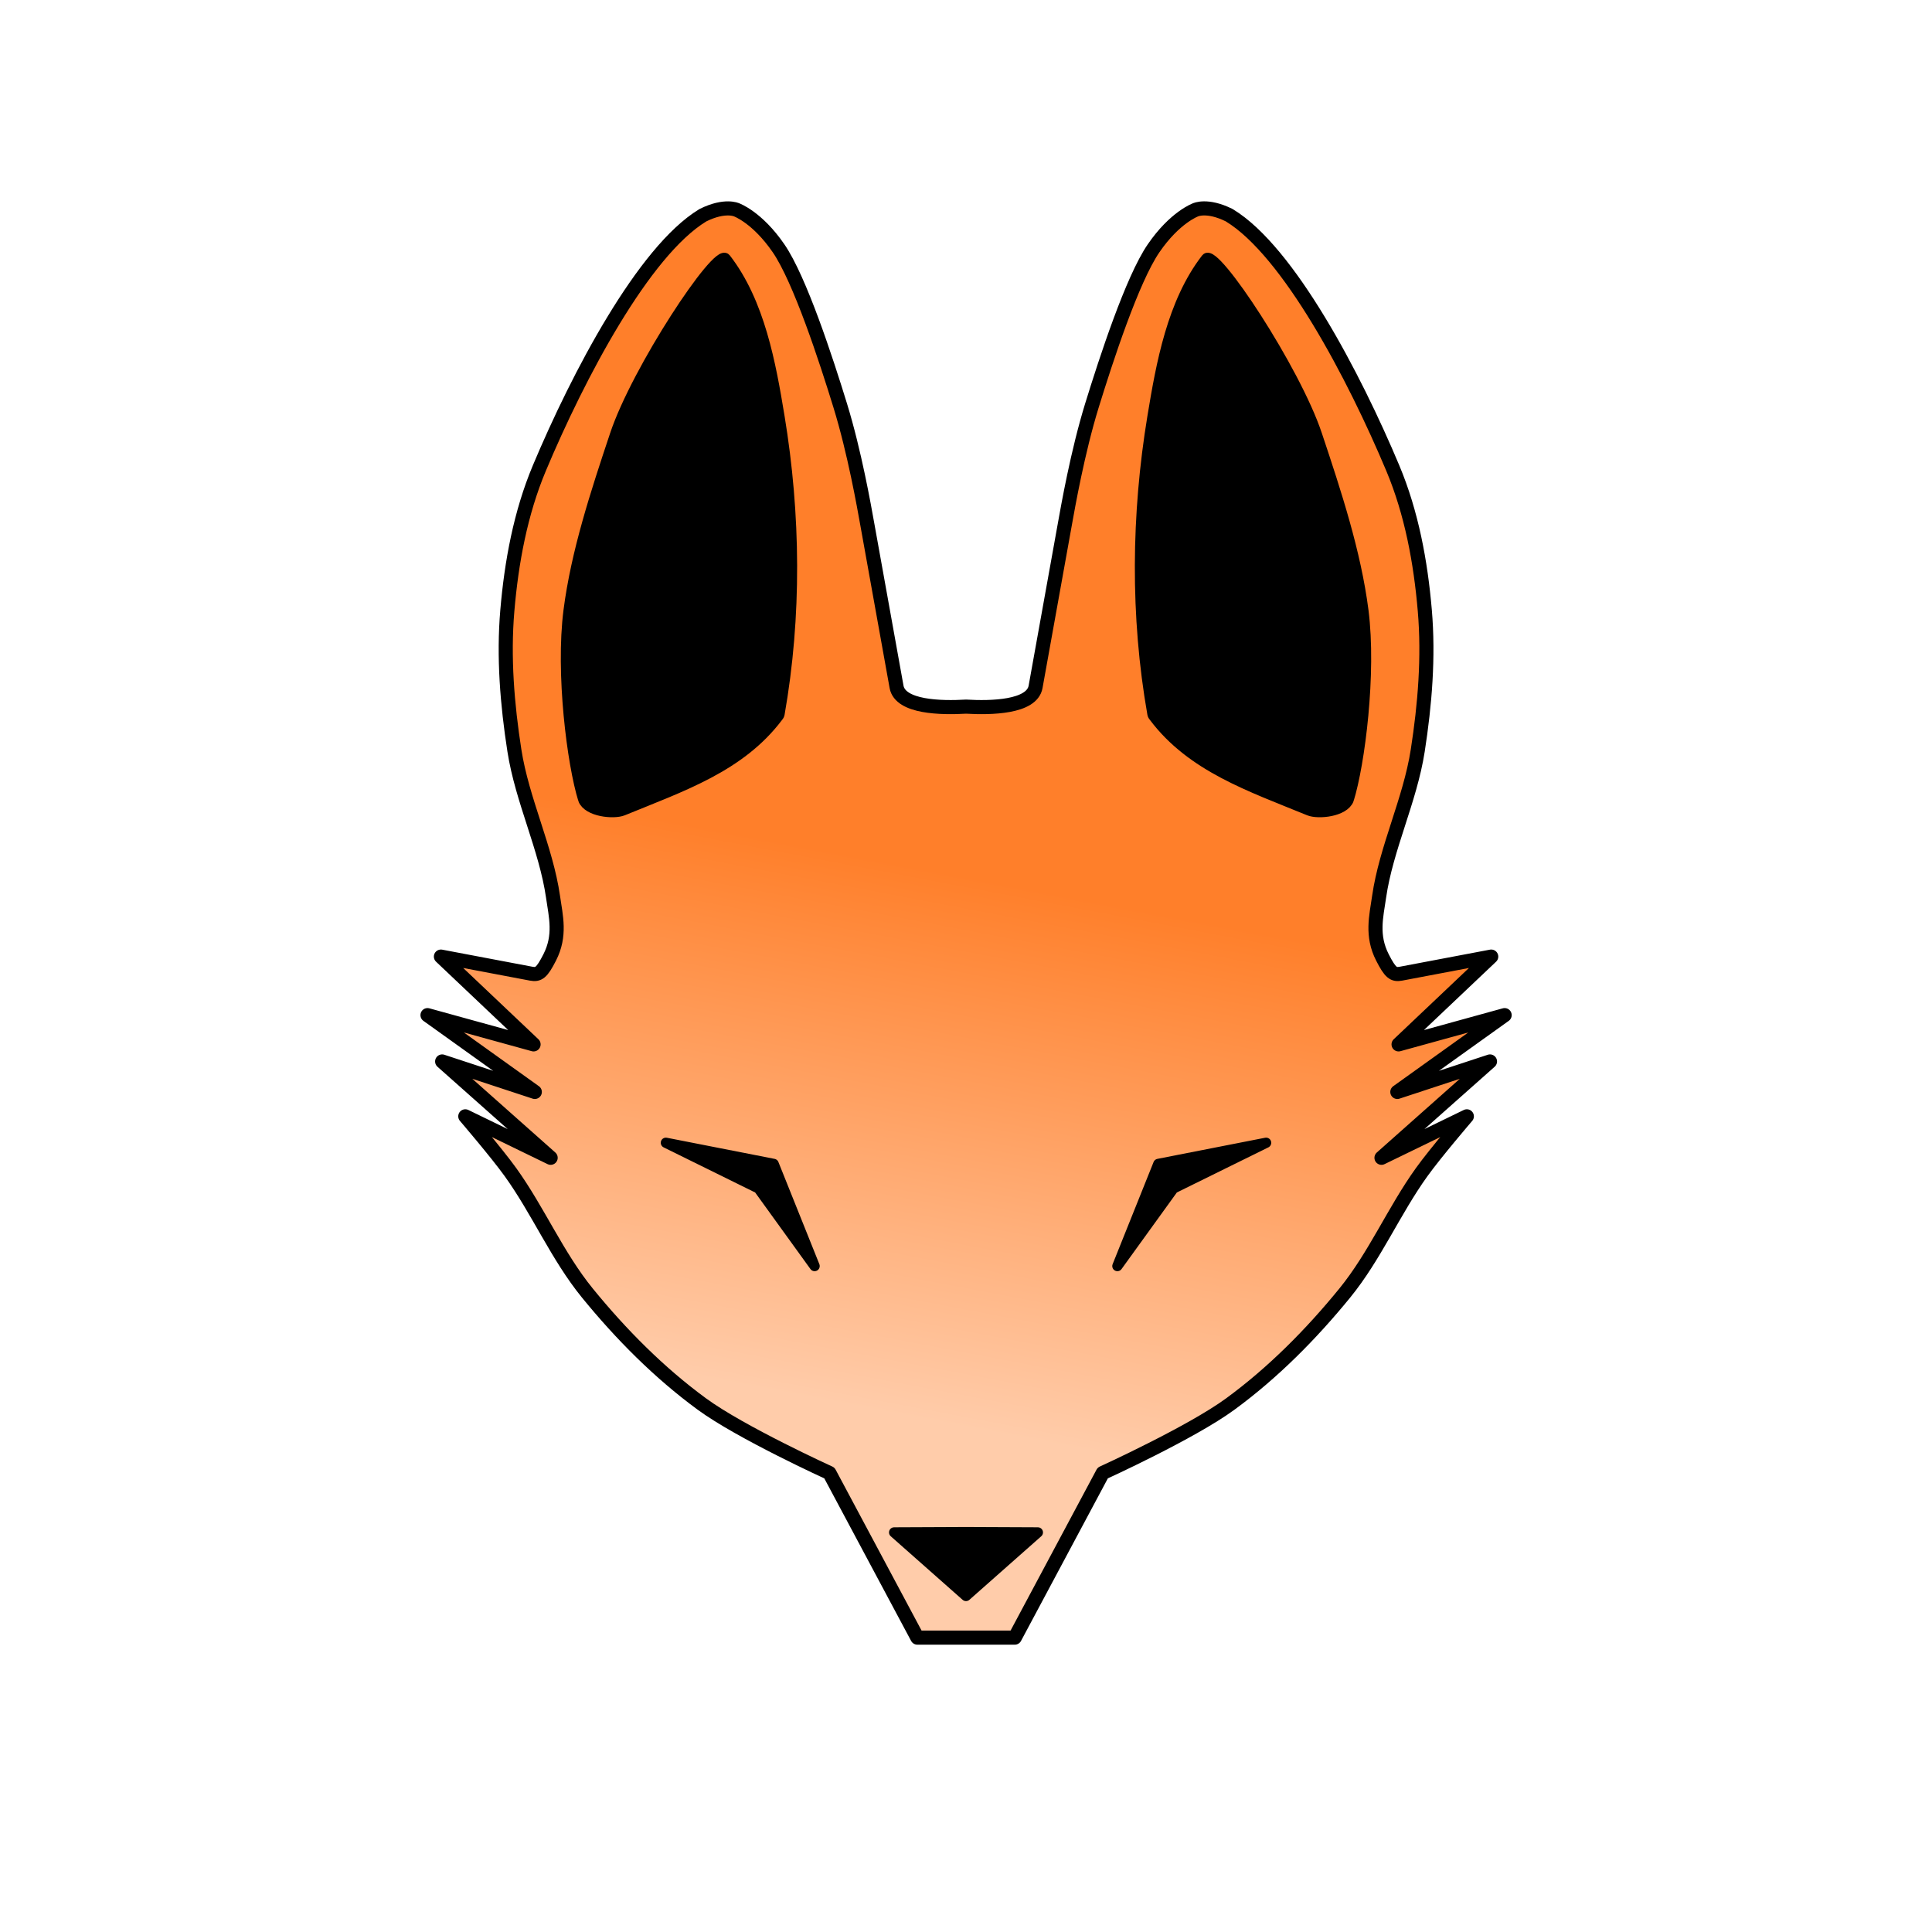
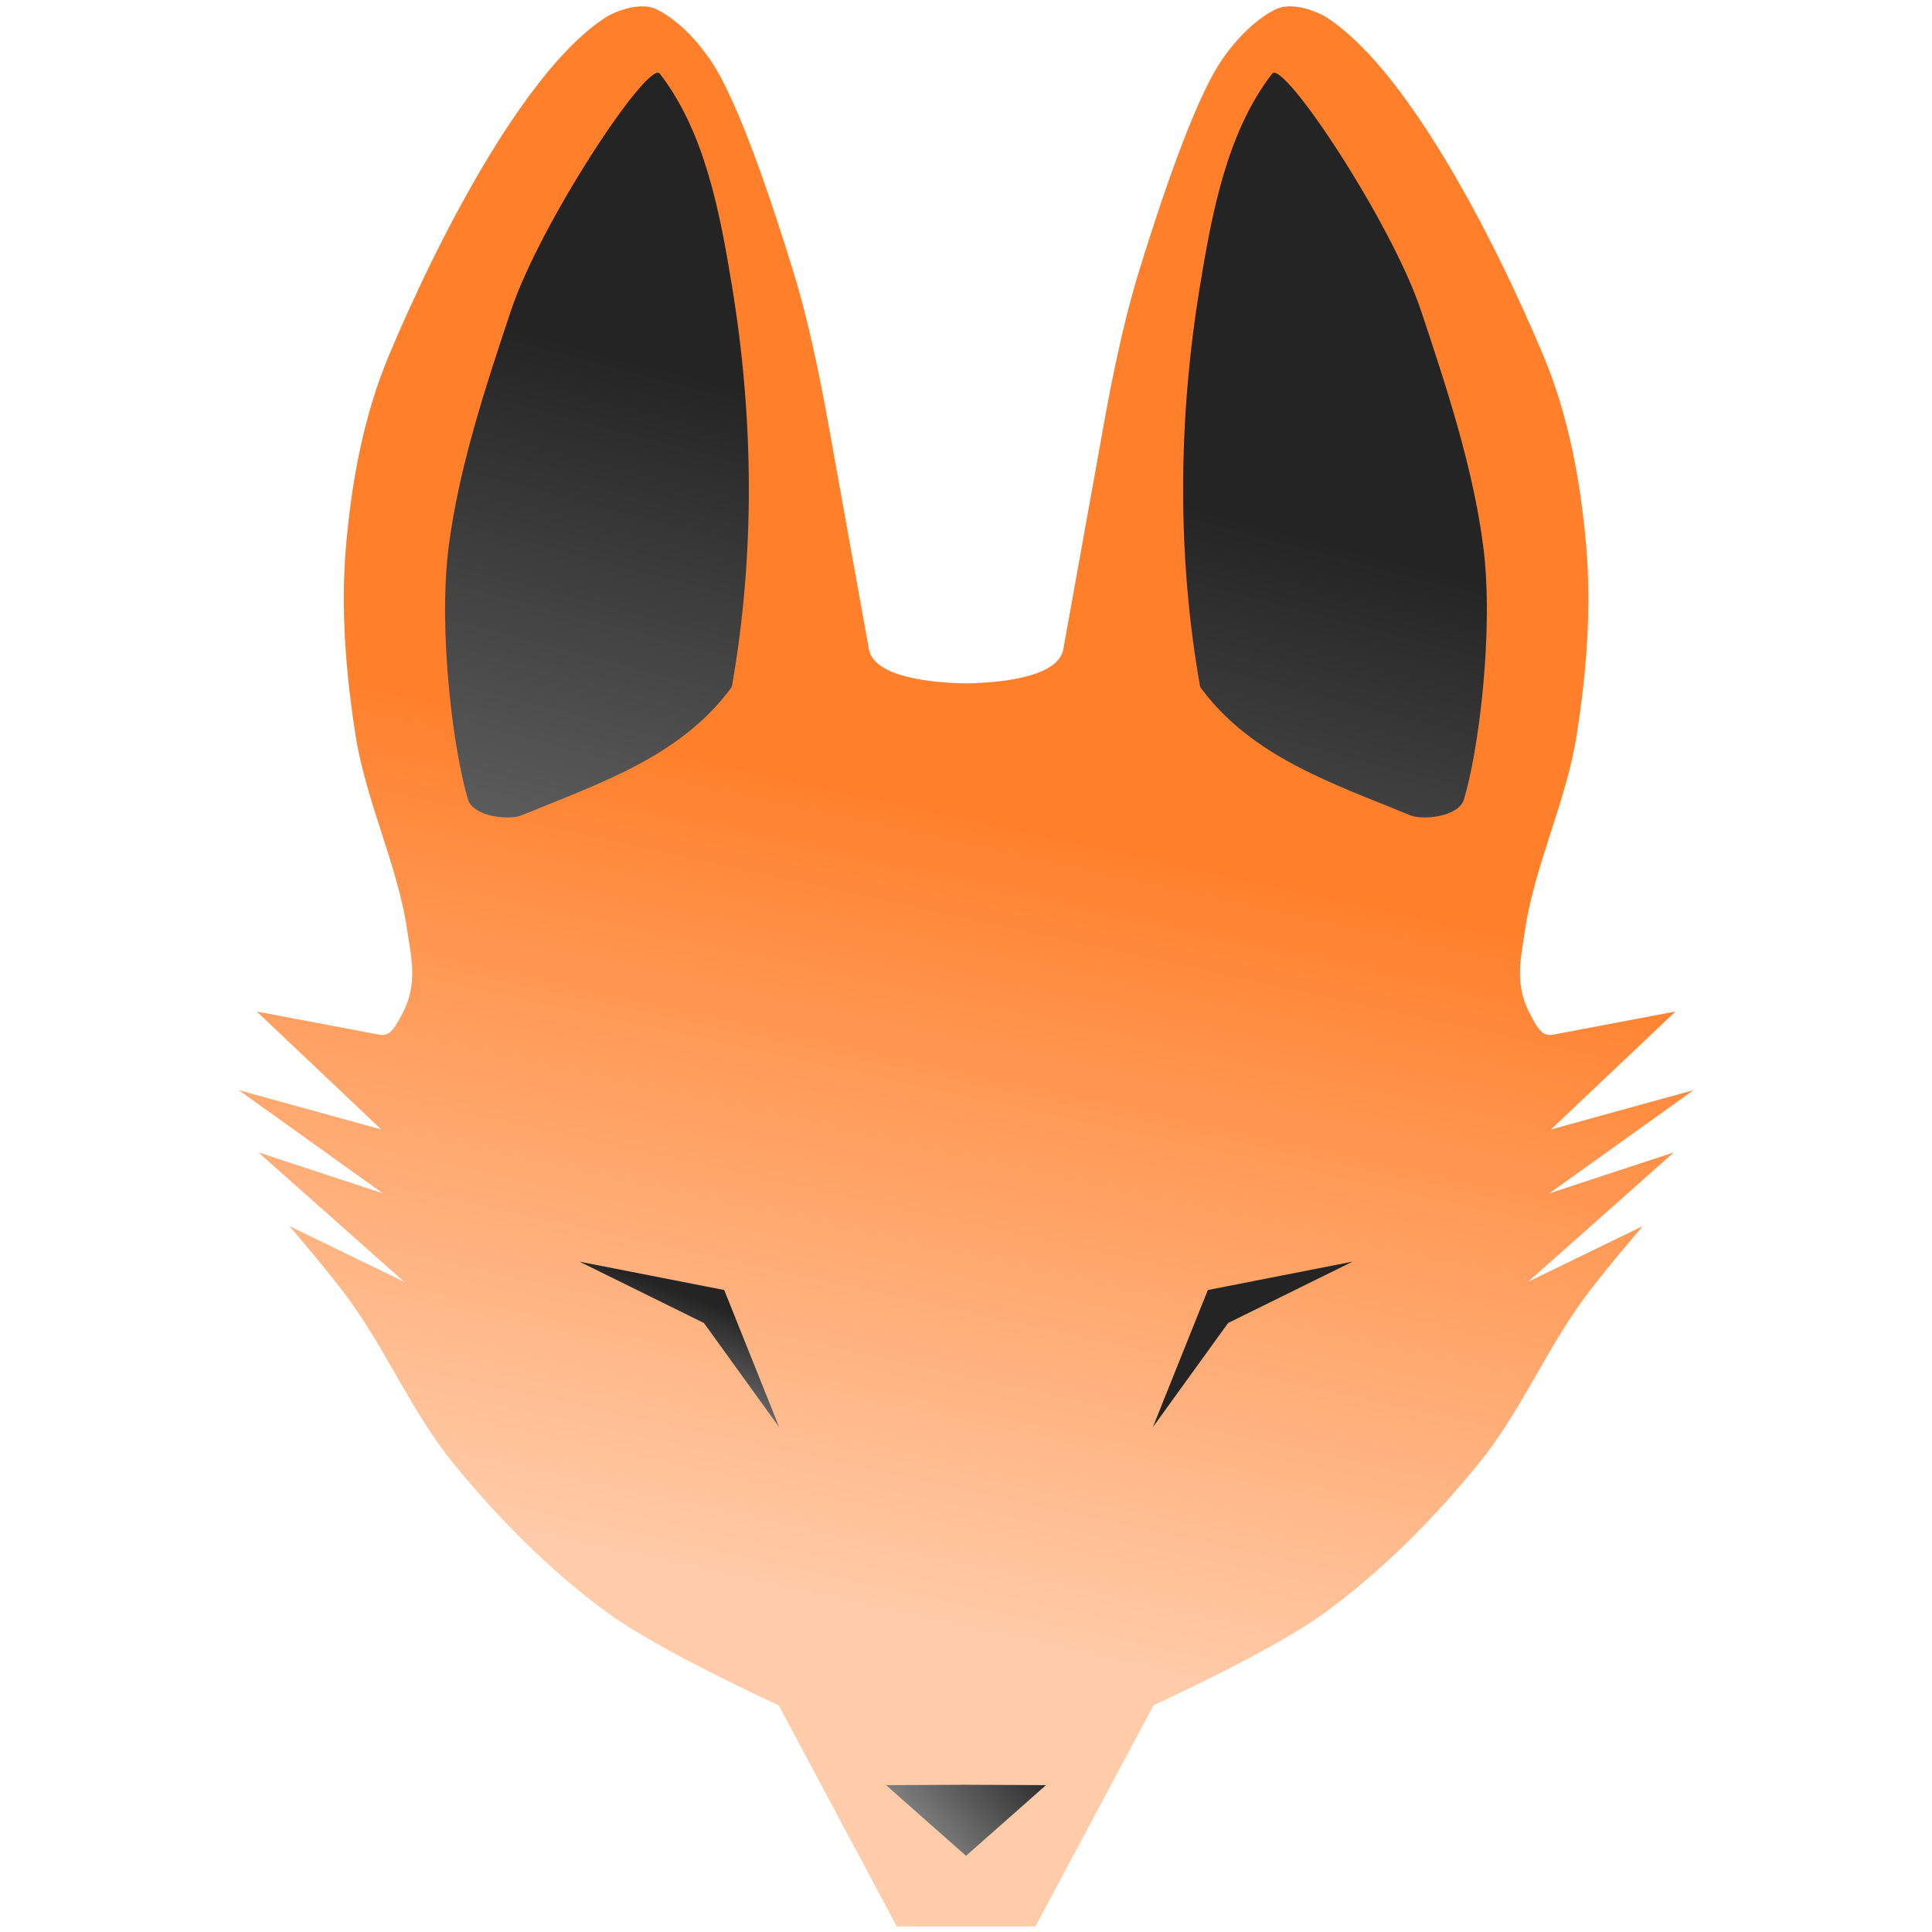
<svg xmlns="http://www.w3.org/2000/svg" xmlns:xlink="http://www.w3.org/1999/xlink" width="50mm" height="50mm" viewBox="0 0 50 50" version="1.1" id="svg5">
  <defs id="defs2">
+     <linearGradient id="linearGradient2003">
+       <stop style="stop-color:#242424;stop-opacity:1;" offset="0" id="stop1999" />
+       <stop style="stop-color:#b3b3b3;stop-opacity:1" offset="1" id="stop2001" />
+     </linearGradient>
+     <linearGradient id="linearGradient1357">
+       <stop style="stop-color:#242424;stop-opacity:1;" offset="0" id="stop1353" />
+       <stop style="stop-color:#cccccc;stop-opacity:1" offset="1" id="stop1355" />
+     </linearGradient>
    <linearGradient id="linearGradient1898">
      <stop style="stop-color:#ff7f2a;stop-opacity:1" offset="0" id="stop1894" />
      <stop style="stop-color:#ffccaa;stop-opacity:1" offset="1" id="stop1896" />
    </linearGradient>
-     <linearGradient xlink:href="#linearGradient1898" id="linearGradient1900" x1="111.598" y1="46.867" x2="108.984" y2="60.648" gradientUnits="userSpaceOnUse" />
+     <linearGradient xlink:href="#linearGradient1898" id="linearGradient1900" x1="112.364" y1="45.196" x2="108.984" y2="60.648" gradientUnits="userSpaceOnUse" />
+     <linearGradient xlink:href="#linearGradient2003" id="linearGradient1285" x1="148.223" y1="92.847" x2="142.171" y2="115.886" gradientUnits="userSpaceOnUse" />
+     <linearGradient xlink:href="#linearGradient1357" id="linearGradient1287" x1="149.429" y1="114.588" x2="145.693" y2="117.72" gradientUnits="userSpaceOnUse" />
+     <linearGradient xlink:href="#linearGradient1357" id="linearGradient2485" gradientUnits="userSpaceOnUse" x1="147.542" y1="110.758" x2="146.058" y2="114.727" />
  </defs>
  <g id="layer1">
-     <path style="fill:url(#linearGradient1900);stroke:#000000;stroke-width:0.365;stroke-linecap:butt;stroke-linejoin:round;stroke-opacity:1;fill-opacity:1;stroke-miterlimit:4;stroke-dasharray:none" d="m 109.245,66.12 1.263,-1.4e-5 2.276,-4.261 c 0,0 2.293,-1.045 3.302,-1.785 1.109,-0.813 2.093,-1.806 2.962,-2.872 0.781,-0.959 1.269,-2.126 1.991,-3.13 0.361,-0.502 1.168,-1.443 1.168,-1.443 l -2.209,1.073 2.808,-2.493 -2.398,0.789 2.777,-1.988 -2.745,0.757 2.398,-2.272 -2.335,0.442 c -0.194,0.037 -0.277,-0.022 -0.48,-0.419 -0.291,-0.57 -0.16,-1.06 -0.087,-1.568 0.181,-1.261 0.799,-2.495 1,-3.785 0.186,-1.196 0.286,-2.42 0.183,-3.626 -0.107,-1.254 -0.341,-2.523 -0.828,-3.684 -1.005,-2.394 -2.696,-5.609 -4.226,-6.542 -0.005,-0.003 -0.009,-0.005 -0.014,-0.008 -0.567,-0.28 -0.865,-0.136 -0.865,-0.136 0,0 -0.535,0.191 -1.086,0.995 -0.552,0.804 -1.228,2.877 -1.598,4.076 -0.369,1.199 -0.616,2.605 -0.7,3.073 l -0.756,4.201 c -0.095,0.53 -1.153,0.55 -1.799,0.512 -0.646,0.038 -1.703,0.018 -1.799,-0.512 l -0.756,-4.201 c -0.084,-0.469 -0.331,-1.874 -0.7,-3.073 -0.369,-1.199 -1.046,-3.272 -1.598,-4.076 -0.552,-0.804 -1.086,-0.995 -1.086,-0.995 0,0 -0.299,-0.143 -0.865,0.136 -0.005,0.003 -0.009,0.005 -0.014,0.008 -1.53,0.932 -3.221,4.148 -4.226,6.542 -0.487,1.161 -0.721,2.43 -0.828,3.684 -0.103,1.206 -0.003,2.43 0.183,3.626 0.201,1.289 0.819,2.524 1,3.785 0.073,0.508 0.204,0.999 -0.087,1.568 -0.203,0.397 -0.287,0.456 -0.48,0.419 l -2.335,-0.442 2.398,2.272 -2.745,-0.757 2.777,1.988 -2.398,-0.789 2.808,2.493 -2.209,-1.073 c 0,0 0.806,0.94 1.168,1.443 0.722,1.004 1.21,2.171 1.991,3.13 0.869,1.066 1.853,2.059 2.962,2.872 1.009,0.74 3.302,1.785 3.302,1.785 l 2.276,4.261 z" id="path3479" transform="translate(-84.24519,-23.73858)" />
-     <path style="fill:#000000;fill-opacity:1;stroke:#000000;stroke-width:0.265px;stroke-linecap:butt;stroke-linejoin:miter;stroke-opacity:1" d="m 158.437,99.831 c 0.287,-0.921 0.587,-3.269 0.379,-4.891 -0.194,-1.509 -0.7,-3.05 -1.201,-4.55 -0.561,-1.684 -2.649,-4.841 -2.866,-4.561 -0.883,1.14 -1.167,2.736 -1.391,4.094 -0.417,2.532 -0.447,5.159 0,7.699 0.005,0.028 0.026,0.051 0.043,0.074 0.974,1.29 2.478,1.793 4.01,2.42 0.239,0.096 0.903,0.032 1.027,-0.286 z m -19.811,0 c -0.287,-0.921 -0.587,-3.269 -0.379,-4.891 0.194,-1.509 0.7,-3.05 1.201,-4.55 0.561,-1.684 2.649,-4.841 2.866,-4.561 0.883,1.14 1.167,2.736 1.391,4.094 0.417,2.532 0.447,5.159 0,7.699 -0.005,0.028 -0.026,0.051 -0.043,0.074 -0.974,1.29 -2.478,1.793 -4.01,2.42 -0.239,0.096 -0.903,0.032 -1.027,-0.286 z" id="path6233" transform="translate(-123.5318,-79.13907)" />
-     <path style="fill:#000000;stroke:#000000;stroke-width:0.265px;stroke-linecap:butt;stroke-linejoin:round;stroke-opacity:1;fill-opacity:1" d="m 152.661,111.866 1.06,-2.644 2.789,-0.547 v 0 l -2.398,1.182 z m -7.836,0 -1.06,-2.644 -2.789,-0.547 v 0 l 2.398,1.182 z" id="path10026" transform="translate(-123.7431,-79.1003)" />
-     <path style="fill:#000000;stroke:#000000;stroke-width:0.265px;stroke-linecap:butt;stroke-linejoin:round;stroke-opacity:1;fill-opacity:1" d="m 148.296,115.851 1.86,0.008 -1.86,1.645 -1.86,-1.645 z" id="path942" transform="translate(-123.296,-76.20004)" />
+     <path style="fill:url(#linearGradient1900);fill-opacity:1;stroke:#000000;stroke-width:0.365;stroke-linecap:butt;stroke-linejoin:round;stroke-miterlimit:4;stroke-dasharray:none;stroke-opacity:0" d="m 109.171,66.12 1.337,-1.5e-5 2.276,-4.261 c 0,0 2.293,-1.045 3.302,-1.785 1.109,-0.813 2.093,-1.806 2.962,-2.872 0.781,-0.959 1.269,-2.126 1.991,-3.13 0.361,-0.502 1.168,-1.443 1.168,-1.443 l -2.209,1.073 2.808,-2.493 -2.398,0.789 2.777,-1.988 -2.745,0.757 2.398,-2.272 -2.335,0.442 c -0.194,0.037 -0.277,-0.022 -0.48,-0.419 -0.291,-0.57 -0.16,-1.06 -0.087,-1.568 0.181,-1.261 0.799,-2.495 1,-3.785 0.186,-1.196 0.286,-2.42 0.183,-3.626 -0.107,-1.254 -0.341,-2.523 -0.828,-3.684 -1.005,-2.394 -2.696,-5.609 -4.226,-6.542 -0.005,-0.003 -0.009,-0.005 -0.014,-0.008 -0.567,-0.28 -0.865,-0.136 -0.865,-0.136 0,0 -0.535,0.191 -1.086,0.995 -0.552,0.804 -1.228,2.877 -1.598,4.076 -0.369,1.199 -0.616,2.605 -0.7,3.073 l -0.756,4.201 c -0.099,0.551 -1.238,0.649 -1.873,0.661 -0.635,-0.012 -1.774,-0.11 -1.873,-0.661 l -0.756,-4.201 c -0.084,-0.469 -0.331,-1.874 -0.7,-3.073 -0.369,-1.199 -1.046,-3.272 -1.598,-4.076 -0.552,-0.804 -1.086,-0.995 -1.086,-0.995 0,0 -0.299,-0.143 -0.865,0.136 -0.005,0.003 -0.009,0.005 -0.014,0.008 -1.53,0.932 -3.221,4.148 -4.226,6.542 -0.487,1.161 -0.721,2.43 -0.828,3.684 -0.103,1.206 -0.003,2.43 0.183,3.626 0.201,1.289 0.819,2.524 1,3.785 0.073,0.508 0.204,0.999 -0.087,1.568 -0.203,0.397 -0.287,0.456 -0.48,0.419 l -2.335,-0.442 2.398,2.272 -2.745,-0.757 2.777,1.988 -2.398,-0.789 2.808,2.493 -2.209,-1.073 c 0,0 0.806,0.94 1.168,1.443 0.722,1.004 1.21,2.171 1.991,3.13 0.869,1.066 1.853,2.059 2.962,2.872 1.009,0.74 3.302,1.785 3.302,1.785 l 2.276,4.261 z" id="path3479" transform="matrix(1.343466,0,0,1.343466,-121.6675,-38.97353)" />
+     <path style="fill:url(#linearGradient1285);fill-opacity:1;stroke:#000000;stroke-width:0.265px;stroke-linecap:butt;stroke-linejoin:miter;stroke-opacity:0" d="m 158.437,99.831 c 0.287,-0.921 0.587,-3.269 0.379,-4.891 -0.194,-1.509 -0.7,-3.05 -1.201,-4.55 -0.561,-1.684 -2.649,-4.841 -2.866,-4.561 -0.883,1.14 -1.167,2.736 -1.391,4.094 -0.417,2.532 -0.447,5.159 0,7.699 0.005,0.028 0.026,0.051 0.043,0.074 0.974,1.29 2.478,1.793 4.01,2.42 0.239,0.096 0.903,0.032 1.027,-0.286 z m -19.172,0 c -0.287,-0.921 -0.587,-3.269 -0.379,-4.891 0.194,-1.509 0.7,-3.05 1.201,-4.55 0.561,-1.684 2.649,-4.841 2.866,-4.561 0.883,1.14 1.167,2.736 1.391,4.094 0.417,2.532 0.447,5.159 0,7.699 -0.005,0.028 -0.026,0.051 -0.043,0.074 -0.974,1.29 -2.478,1.793 -4.01,2.42 -0.239,0.096 -0.903,0.032 -1.027,-0.286 z" id="path6233" transform="matrix(1.343466,0,0,1.343466,-174.977,-113.4022)" />
+     <path style="fill:url(#linearGradient2485);fill-opacity:1;stroke:#000000;stroke-width:0.265px;stroke-linecap:butt;stroke-linejoin:round;stroke-opacity:0" d="m 152.661,111.866 1.06,-2.644 2.789,-0.547 v 0 l -2.398,1.182 z m -7.196,0 -1.06,-2.644 -2.789,-0.547 v 0 l 2.398,1.182 z" id="path10026" transform="matrix(1.343466,0,0,1.343466,-175.2607,-113.3501)" />
+     <path style="fill:url(#linearGradient1287);fill-opacity:1;stroke:#000000;stroke-width:0.265px;stroke-linecap:butt;stroke-linejoin:round;stroke-opacity:0" d="m 148.616,115.852 1.541,0.007 -1.541,1.362 -1.541,-1.362 z" id="path942" transform="matrix(1.343466,0,0,1.343466,-174.6601,-109.4537)" />
  </g>
</svg>
